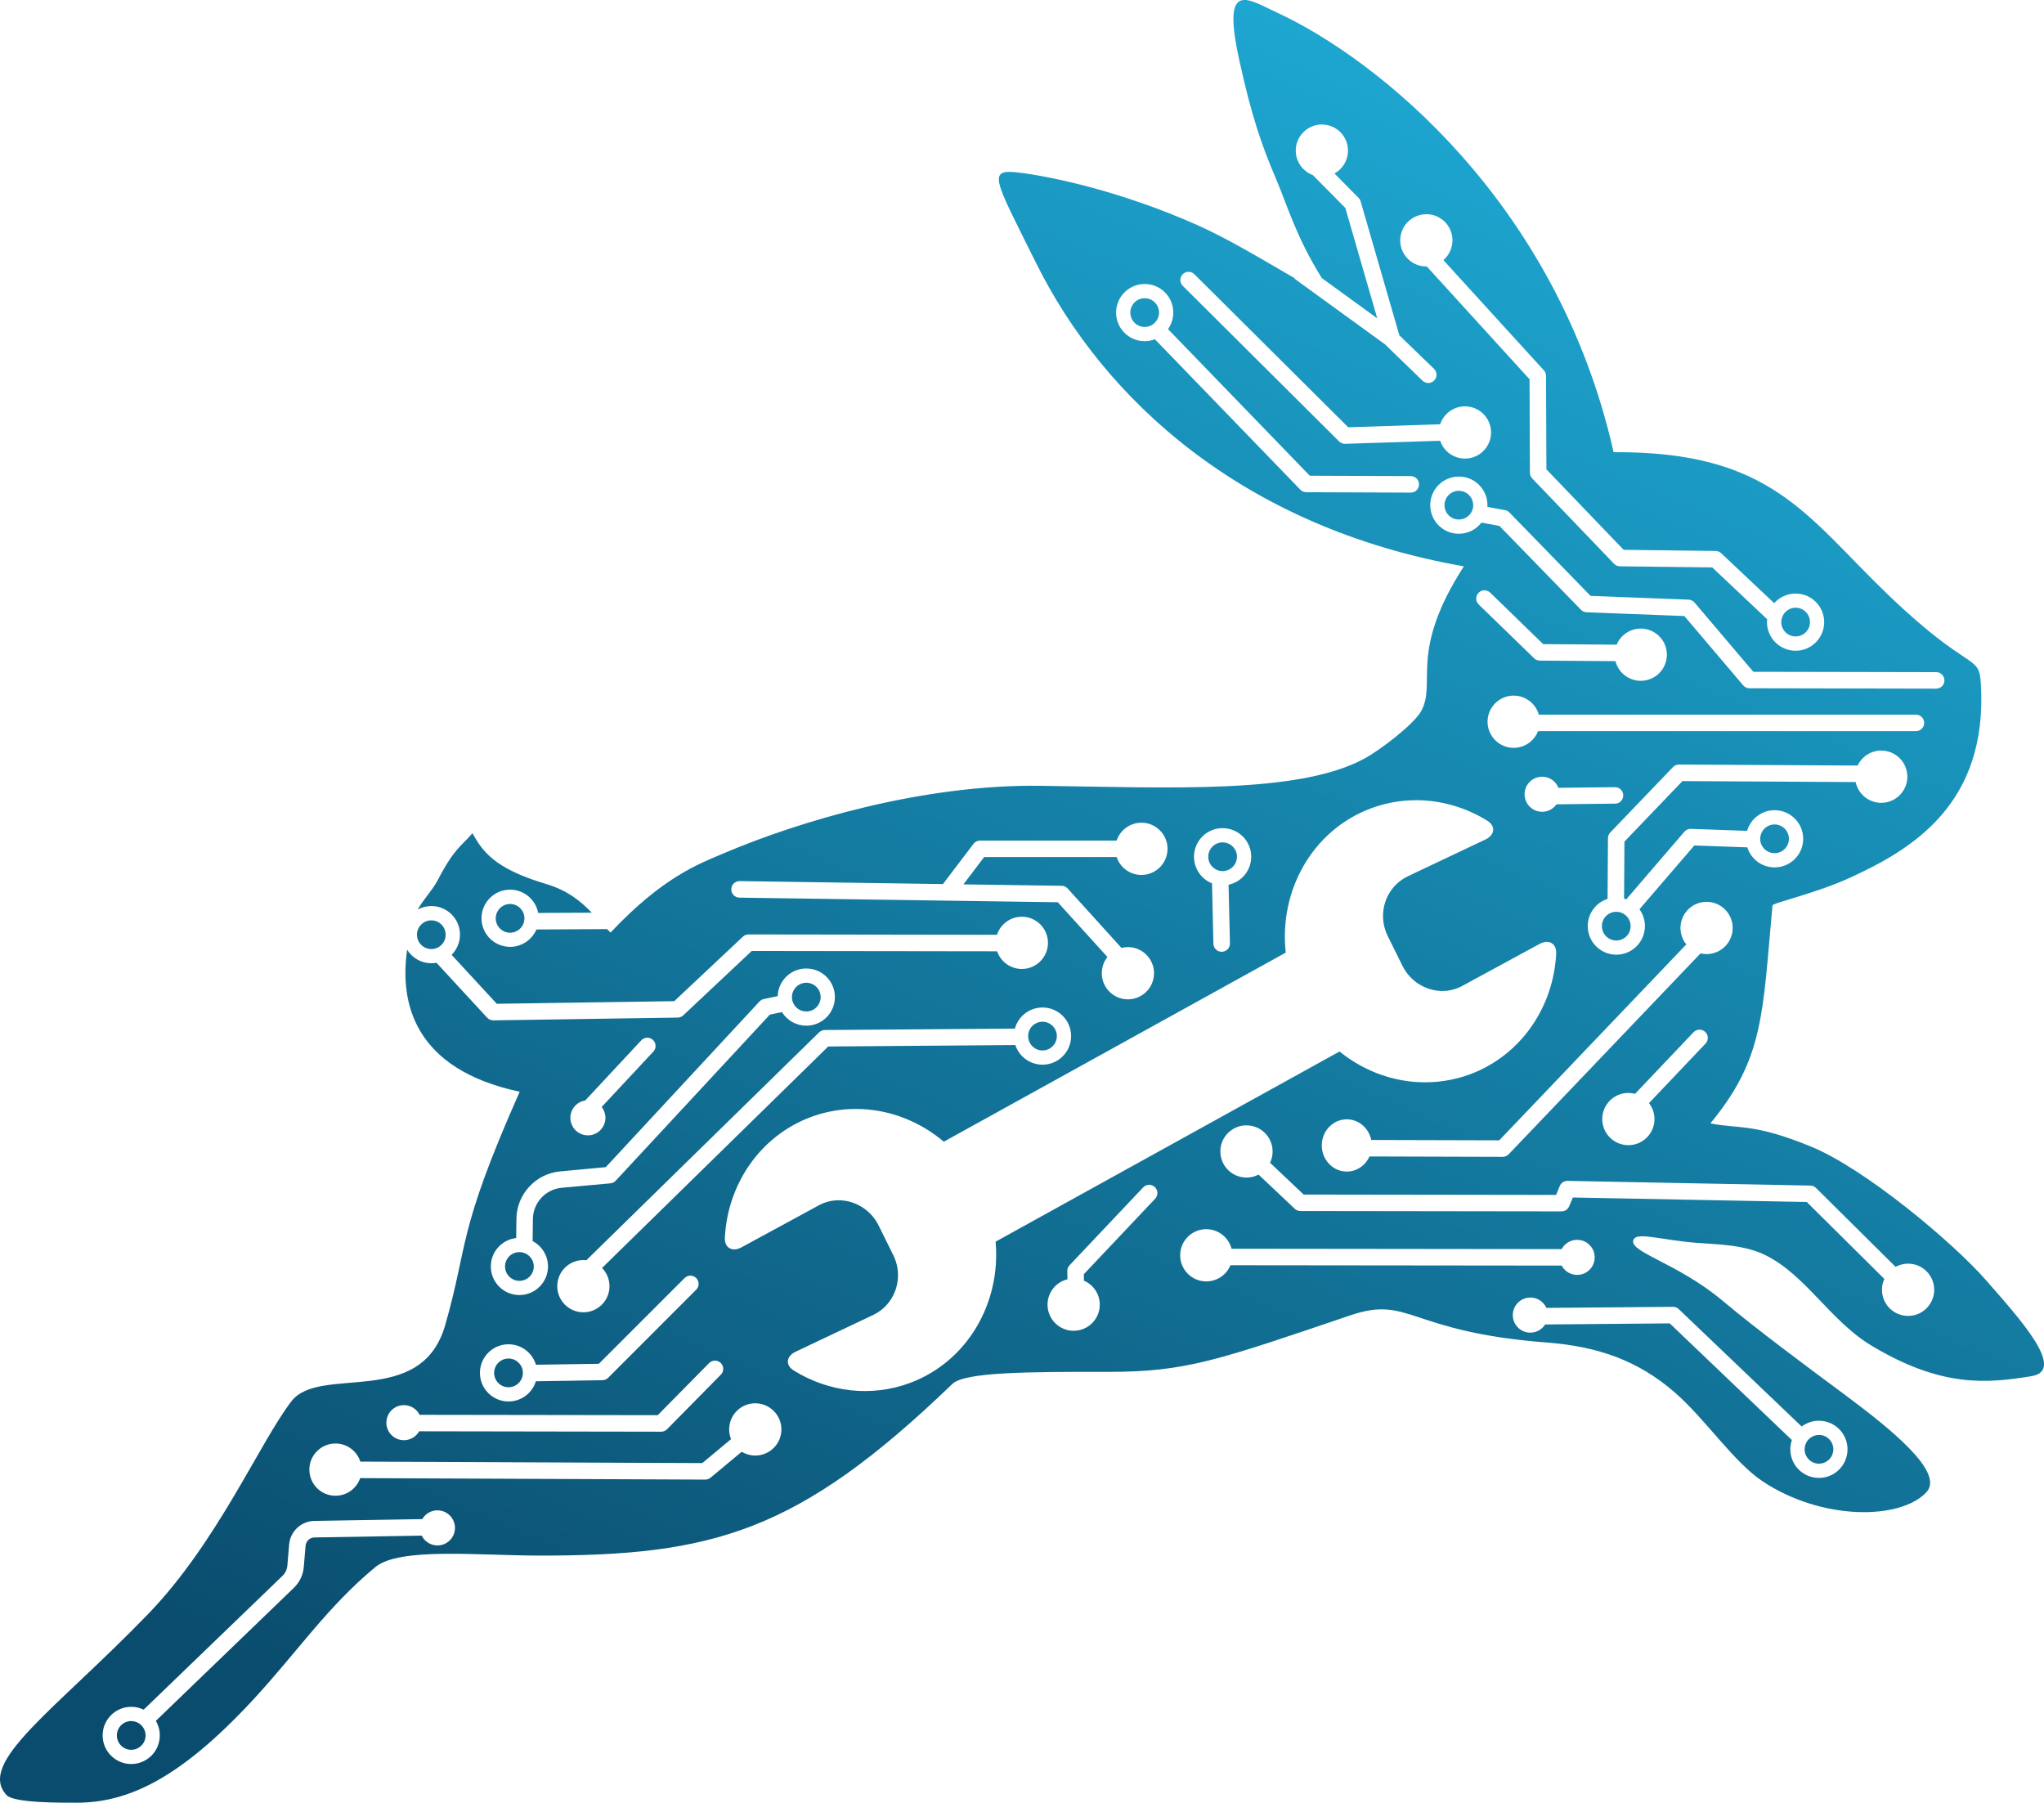
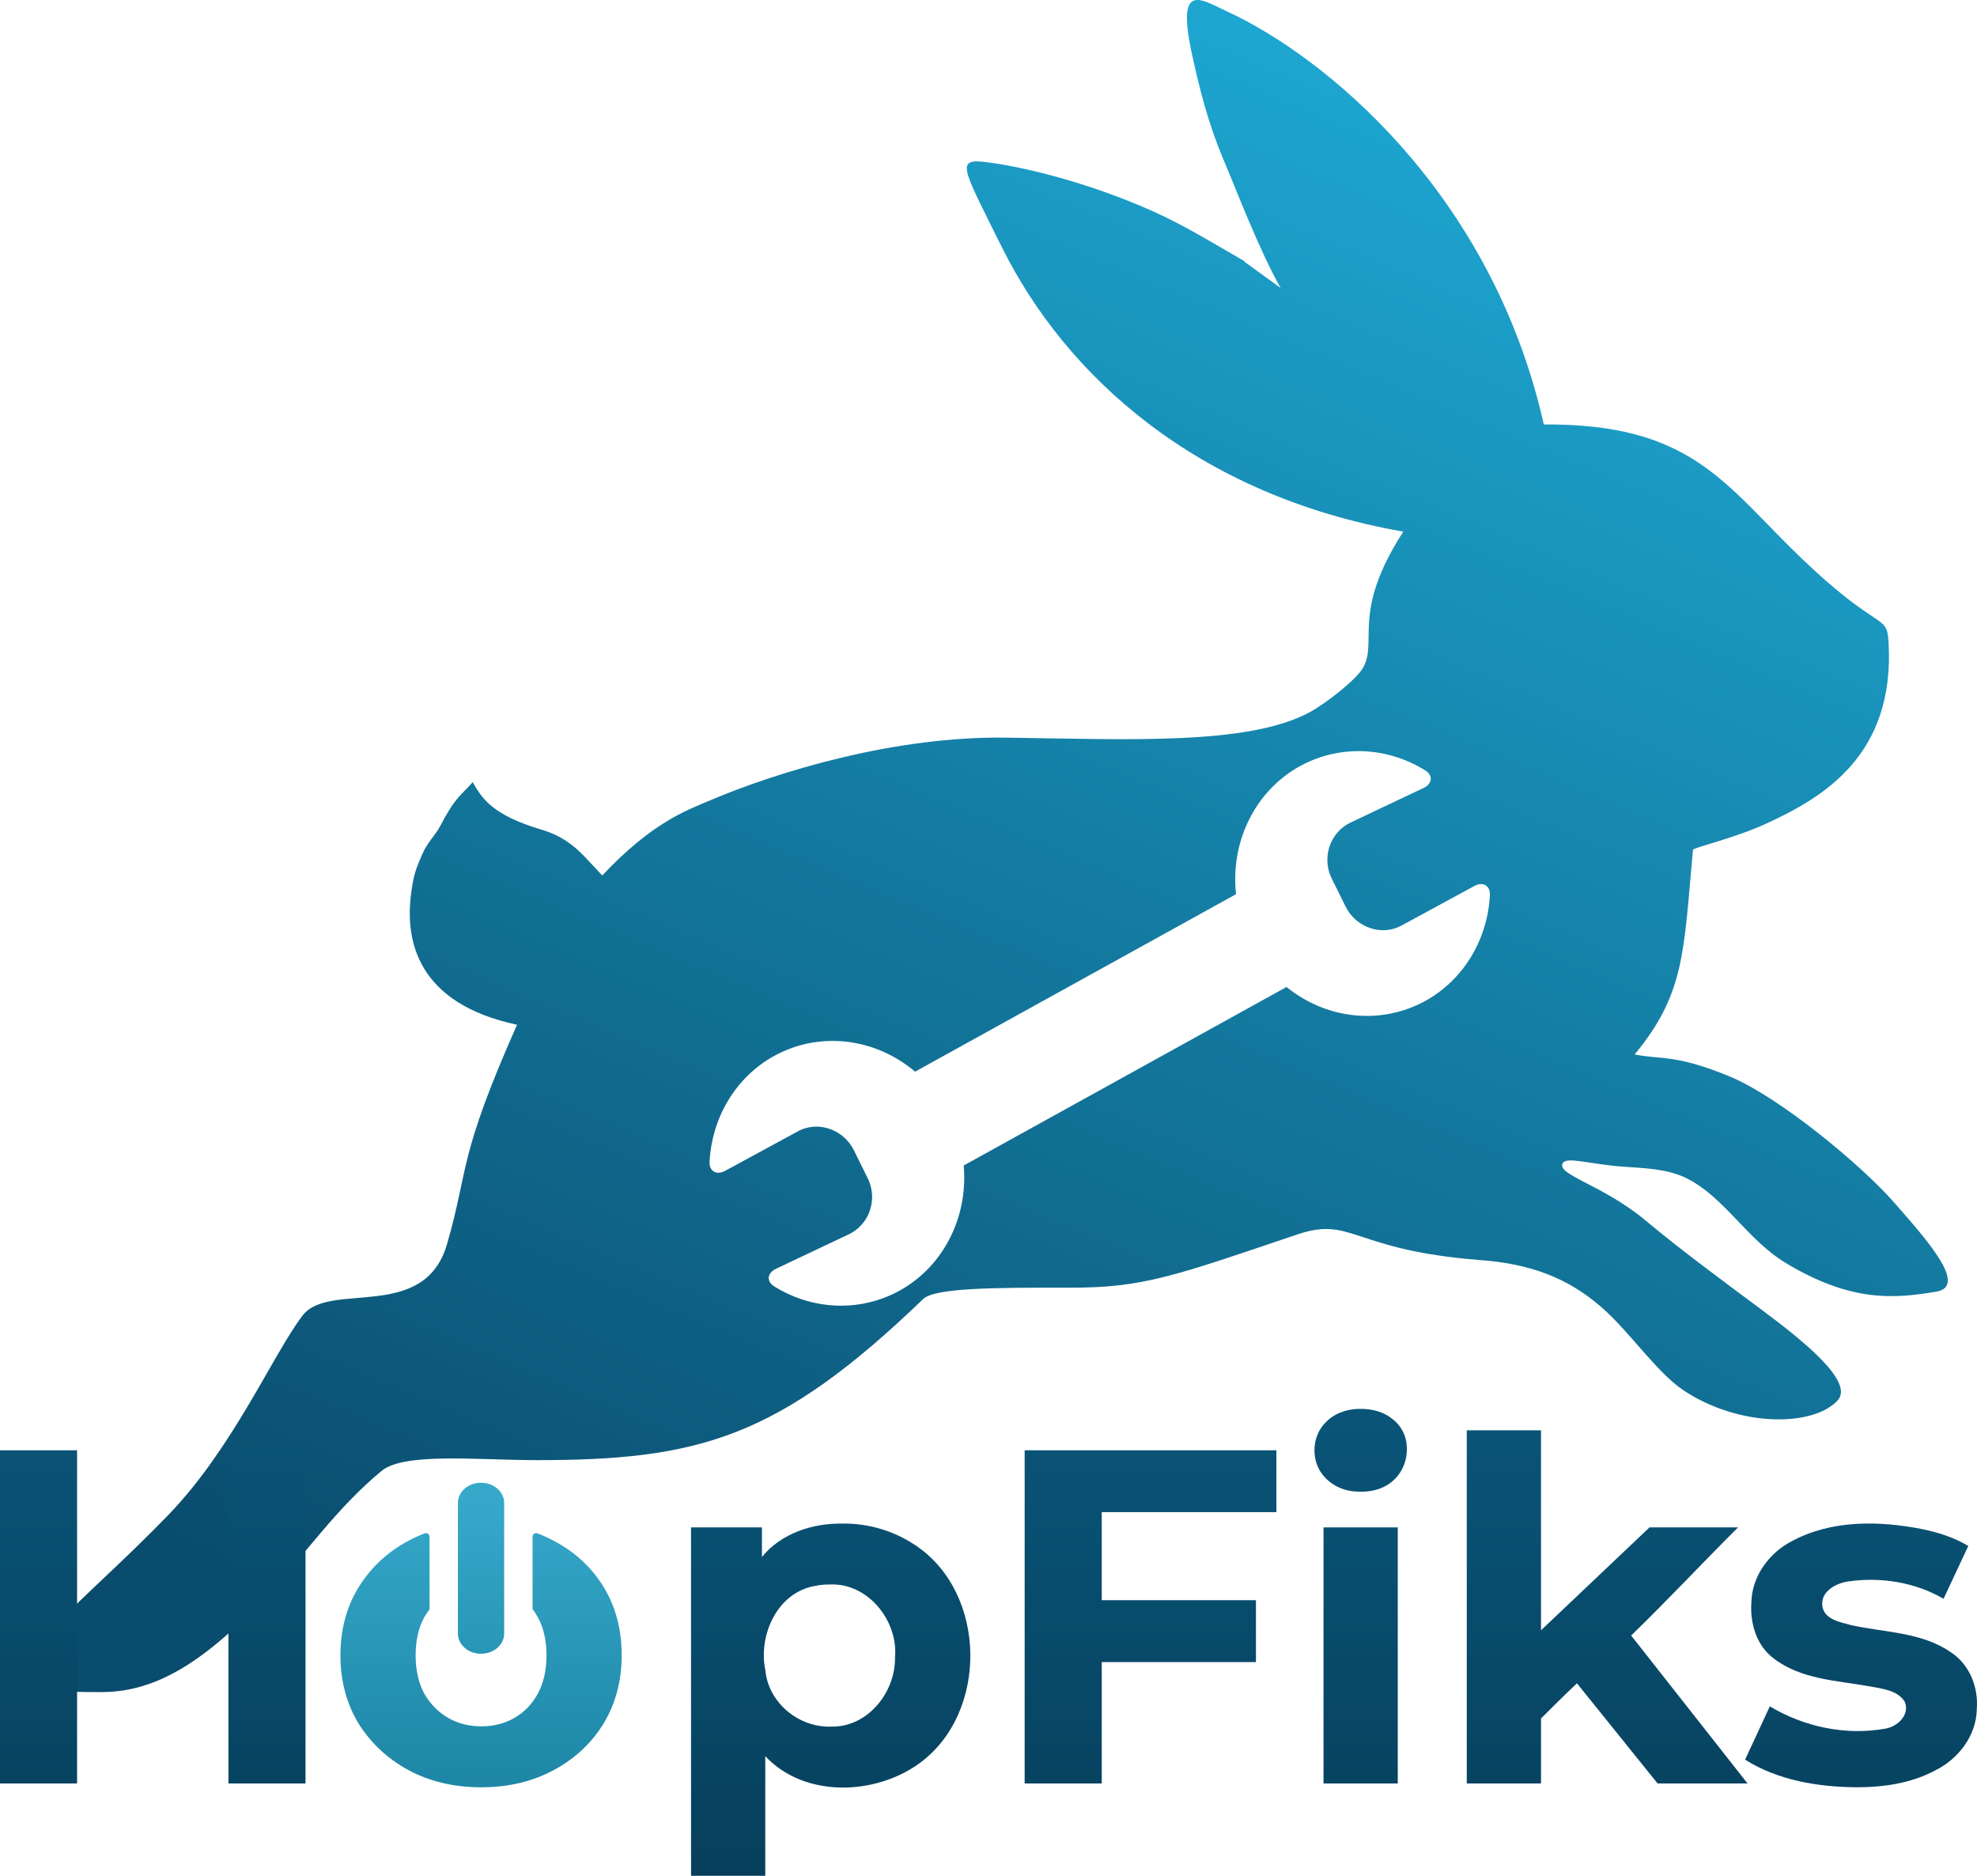
- <svg xmlns="http://www.w3.org/2000/svg" xmlns:xlink="http://www.w3.org/1999/xlink" width="86.717mm" height="76.475mm" viewBox="0 0 86.717 76.475" version="1.1" id="svg1" xml:space="preserve">
+ <svg xmlns="http://www.w3.org/2000/svg" xmlns:xlink="http://www.w3.org/1999/xlink" width="89.359mm" height="84.775mm" viewBox="0 0 89.359 84.775" version="1.1" id="svg1" xml:space="preserve">
  <defs id="defs1">
    <linearGradient id="linearGradient2318">
      <stop style="stop-color:#0a4c6d;stop-opacity:1;" offset="0" id="stop2318" />
      <stop style="stop-color:#1eabd6;stop-opacity:1;" offset="1" id="stop2319" />
    </linearGradient>
+     <linearGradient id="linearGradient72">
+       <stop style="stop-color:#36a9cb;stop-opacity:1;" offset="0" id="stop72" />
+       <stop style="stop-color:#1e87a7;stop-opacity:1;" offset="1" id="stop73" />
+     </linearGradient>
+     <linearGradient id="linearGradient32">
+       <stop style="stop-color:#0d77a6;stop-opacity:1;" offset="0" id="stop32" />
+       <stop style="stop-color:#031d2e;stop-opacity:1;" offset="1" id="stop33" />
+     </linearGradient>
+     <linearGradient xlink:href="#linearGradient32" id="linearGradient33" x1="112.629" y1="113.31" x2="112.629" y2="240.394" gradientUnits="userSpaceOnUse" />
+     <linearGradient xlink:href="#linearGradient72" id="linearGradient73" x1="81.315" y1="167.312" x2="81.315" y2="185.449" gradientUnits="userSpaceOnUse" gradientTransform="translate(-48.68697,-56.28362)" />
    <linearGradient id="linearGradient2319" x1="91.258" y1="134.433" x2="125.141" y2="54.61" gradientUnits="userSpaceOnUse" xlink:href="#linearGradient2318" />
-     <clipPath clipPathUnits="userSpaceOnUse" id="clipPath2319">
-       <path id="path2319" style="opacity:0.5;fill:#ff0000;stroke-width:0.5;stroke-linecap:round;stroke-linejoin:round;paint-order:markers stroke fill" d="m 117.606,56.284 c -0.445,0.026 -0.614,0.586 -0.203,2.483 0.534,2.462 0.991,3.743 1.553,5.054 0.488,1.14 0.871,2.512 1.964,4.259 l 2.351,1.707 -1.354,-4.682 -1.359,-1.375 c -0.006,-0.006 -0.011,-0.012 -0.016,-0.018 -0.436,-0.159 -0.727,-0.574 -0.728,-1.039 0,-0.612 0.496,-1.108 1.108,-1.108 0.612,-5e-6 1.108,0.496 1.108,1.108 7e-5,0.404 -0.22,0.776 -0.573,0.97 l 1.021,1.034 c 0.041,0.041 0.071,0.092 0.088,0.148 l 1.63,5.637 v 5.29e-4 l 0.012,0.043 0.056,0.055 5.3e-4,5.29e-4 1.415,1.369 c 0.138,0.134 0.143,0.355 0.008,0.494 -0.135,0.14 -0.357,0.143 -0.496,0.008 l -1.537,-1.488 c -0.013,-0.013 -0.026,-0.027 -0.037,-0.041 l -5.3e-4,-5.3e-4 -3.795,-2.753 c -0.03,-0.022 -0.056,-0.048 -0.078,-0.078 -1.339,-0.771 -2.753,-1.637 -4.105,-2.239 -3.23,-1.438 -6.178,-2.055 -7.53,-2.223 -1.416,-0.175 -1.116,0.201 0.694,3.843 2.879,5.794 8.779,11.212 18.143,12.856 -2.355,3.649 -1.149,4.92 -1.806,6.131 -0.307,0.566 -1.735,1.656 -2.417,2.026 -2.786,1.513 -8.255,1.226 -13.74,1.152 -4.98,-0.067 -10.214,1.493 -13.439,2.864 -1.065,0.453 -2.577,1.002 -4.8,3.362 -0.121,-0.118 -0.144,-0.147 -0.144,-0.147 l -3.002,0.016 c -0.191,0.447 -0.63,0.737 -1.116,0.737 -0.67,9.8e-5 -1.213,-0.543 -1.213,-1.213 1.8e-4,-0.67 0.543,-1.213 1.213,-1.213 0.583,1.22e-4 1.083,0.415 1.192,0.987 l 2.273,-0.01 c -0.454,-0.471 -1.01,-0.942 -1.934,-1.217 -2.225,-0.662 -2.703,-1.401 -3.128,-2.153 -0.507,0.585 -0.764,0.63 -1.475,1.994 -0.217,0.416 -0.604,0.808 -0.846,1.241 0.178,-0.096 0.377,-0.147 0.579,-0.147 0.67,1.88e-4 1.213,0.543 1.213,1.213 -6.1e-5,0.321 -0.128,0.629 -0.354,0.857 l 1.916,2.076 7.529,-0.111 2.91,-2.735 c 0.065,-0.061 0.151,-0.096 0.24,-0.096 l 10.542,0.016 c 0.148,-0.457 0.574,-0.767 1.054,-0.767 0.612,-6e-6 1.108,0.496 1.108,1.108 0,0.612 -0.496,1.108 -1.108,1.108 -0.474,1.6e-5 -0.895,-0.301 -1.049,-0.75 l -10.409,-0.014 -2.908,2.733 c -0.064,0.059 -0.147,0.093 -0.234,0.094 l -7.822,0.117 c -0.099,0.001 -0.195,-0.04 -0.262,-0.113 l -2.149,-2.329 -0.232,-0.251 0.232,0.251 c -0.072,0.013 -0.144,0.02 -0.217,0.02 -0.419,-5.29e-4 -0.808,-0.217 -1.029,-0.573 -0.321,2.232 0.271,5.06 4.775,6.024 -2.683,6.043 -2.165,6.448 -3.163,9.908 -1.026,3.557 -5.321,1.651 -6.528,3.23 -1.347,1.761 -3.138,5.984 -6.077,9.022 -3.957,4.089 -7.278,6.291 -6.002,7.676 0.317,0.344 2.371,0.321 2.947,0.323 2.202,0.008 4.41,-1.02 7.5,-4.353 1.893,-2.042 3.14,-3.936 5.2,-5.643 1.02,-0.845 4.35,-0.489 6.964,-0.487 7.355,0.005 10.969,-0.978 17.516,-7.282 0.524,-0.505 3.216,-0.518 6.618,-0.512 3.306,0.006 4.691,-0.51 10.277,-2.401 2.515,-0.852 2.455,0.705 8.307,1.155 2.189,0.168 3.885,0.764 5.445,2.118 1.291,1.121 2.5,2.954 3.725,3.77 2.506,1.669 5.842,1.653 6.954,0.46 0.776,-0.833 -1.493,-2.667 -3.478,-4.142 -1.706,-1.268 -3.656,-2.707 -5.175,-3.98 -1.961,-1.644 -4.099,-2.088 -3.757,-2.618 0.185,-0.286 1.193,0.049 2.661,0.165 0.921,0.072 2.023,0.077 2.928,0.528 1.709,0.85 2.746,2.783 4.481,3.828 2.982,1.795 4.923,1.609 6.802,1.298 1.493,-0.247 -0.531,-2.462 -1.922,-4.053 -1.417,-1.622 -5.15,-4.749 -7.448,-5.689 -2.452,-1.002 -3.043,-0.733 -4.259,-0.981 2.281,-2.757 2.21,-4.643 2.634,-9.242 0.01,-0.112 1.828,-0.507 3.299,-1.182 2.571,-1.181 5.861,-3.089 5.54,-8.25 -0.079,-1.27 -0.444,-0.401 -3.929,-3.744 -3.485,-3.343 -4.94,-6.095 -11.651,-6.053 -2.385,-10.599 -10.033,-16.696 -14.298,-18.657 -0.535,-0.246 -1.048,-0.548 -1.394,-0.528 z m 7.748,9.086 h 5.3e-4 c 0.612,2e-6 1.108,0.496 1.108,1.108 5e-5,0.323 -0.141,0.629 -0.385,0.84 l 4.266,4.679 c 0.058,0.064 0.09,0.148 0.089,0.235 l 0.015,3.961 3.276,3.414 3.904,0.049 c 0.088,0.001 0.172,0.035 0.236,0.096 l 2.248,2.118 c 0.23,-0.26 0.561,-0.408 0.908,-0.408 0.67,1.88e-4 1.213,0.543 1.213,1.213 1e-4,0.67 -0.543,1.213 -1.213,1.213 -0.67,9.8e-5 -1.213,-0.543 -1.213,-1.213 -2.2e-4,-0.041 0.002,-0.083 0.006,-0.124 l -2.33,-2.197 -3.916,-0.047 c -0.094,-0.001 -0.183,-0.04 -0.248,-0.107 l -3.473,-3.621 c -0.062,-0.065 -0.098,-0.152 -0.098,-0.242 l -0.015,-3.965 -4.359,-4.784 c -0.007,6.3e-5 -0.014,6.3e-5 -0.021,0 -0.612,-3e-6 -1.107,-0.496 -1.107,-1.108 0,-0.612 0.496,-1.108 1.107,-1.108 z m -10.088,2.445 c 0.092,-2.01e-4 0.181,0.036 0.247,0.101 l 6.526,6.492 3.901,-0.126 c 0.15,-0.454 0.574,-0.761 1.052,-0.761 0.612,-6e-6 1.108,0.496 1.108,1.108 0,0.612 -0.496,1.108 -1.108,1.108 -0.476,7.9e-5 -0.899,-0.304 -1.051,-0.756 l -4.031,0.129 c -0.096,0.003 -0.19,-0.034 -0.258,-0.102 l -6.631,-6.598 c -0.137,-0.136 -0.138,-0.357 -0.002,-0.494 0.065,-0.066 0.154,-0.103 0.247,-0.103 z m -1.861,0.515 c 0.67,1.88e-4 1.213,0.543 1.213,1.213 -6e-5,0.251 -0.078,0.497 -0.224,0.702 l 6.016,6.219 4.286,0.016 c 0.193,0.002 0.348,0.159 0.347,0.352 -2.6e-4,0.194 -0.158,0.35 -0.351,0.349 l -4.432,-0.018 c -0.094,-2.09e-4 -0.184,-0.038 -0.25,-0.105 l -6.171,-6.382 -0.179,-0.185 0.179,0.185 c -0.138,0.053 -0.285,0.08 -0.434,0.081 -0.67,1.06e-4 -1.213,-0.543 -1.213,-1.213 1.9e-4,-0.67 0.543,-1.213 1.213,-1.213 z m 0,0.604 c -0.337,-1.05e-4 -0.61,0.273 -0.61,0.609 -10e-5,0.337 0.273,0.61 0.61,0.61 0.061,-5.29e-4 0.122,-0.01 0.18,-0.028 0.126,-0.039 0.236,-0.118 0.313,-0.225 0.075,-0.104 0.116,-0.228 0.116,-0.357 -1.8e-4,-0.336 -0.273,-0.609 -0.609,-0.609 z m 13.328,7.565 c 0.67,1.83e-4 1.213,0.543 1.213,1.213 7e-5,0.025 -7.9e-4,0.05 -0.002,0.074 l 0.747,0.138 c 0.071,0.013 0.137,0.048 0.188,0.1 l 3.441,3.537 4.16,0.16 c 0.098,0.004 0.191,0.05 0.254,0.125 l 2.492,2.935 7.758,0.015 c 0.194,7.9e-5 0.351,0.158 0.35,0.352 -0.001,0.192 -0.157,0.348 -0.35,0.348 l -7.922,-0.016 c -0.102,-2.35e-4 -0.199,-0.045 -0.266,-0.123 l -2.496,-2.941 -4.147,-0.16 c -0.09,-0.003 -0.175,-0.041 -0.238,-0.105 l -3.461,-3.558 -0.761,-0.14 c -0.23,0.298 -0.584,0.473 -0.961,0.473 -0.67,9.8e-5 -1.213,-0.543 -1.213,-1.213 1.8e-4,-0.67 0.543,-1.213 1.213,-1.213 z m 0,0.604 c -0.336,1.88e-4 -0.609,0.273 -0.609,0.609 -1e-4,0.337 0.273,0.61 0.61,0.61 0.121,-5.29e-4 0.239,-0.037 0.339,-0.104 0.169,-0.113 0.27,-0.302 0.27,-0.505 -5.3e-4,-0.008 -10e-4,-0.016 -0.002,-0.024 -0.013,-0.326 -0.281,-0.584 -0.607,-0.585 z m 1.081,4.222 h 5.3e-4 c 0.093,-0.001 0.182,0.035 0.249,0.099 l 2.248,2.184 3.116,0.023 c 0.172,-0.413 0.576,-0.683 1.023,-0.683 0.612,-5e-6 1.108,0.496 1.108,1.108 0,0.612 -0.496,1.108 -1.108,1.108 -0.506,7.4e-5 -0.948,-0.343 -1.073,-0.833 l -3.212,-0.024 c -0.09,-0.001 -0.176,-0.037 -0.24,-0.1 l -2.35,-2.281 c -0.139,-0.135 -0.143,-0.358 -0.006,-0.496 0.065,-0.066 0.153,-0.104 0.245,-0.105 z m 13.207,0.738 c -0.198,2.65e-4 -0.383,0.097 -0.497,0.258 -0.073,0.103 -0.112,0.225 -0.113,0.351 2.6e-4,0.005 7.9e-4,0.01 0.001,0.015 0.008,0.331 0.278,0.594 0.609,0.595 0.337,-1.82e-4 0.609,-0.273 0.609,-0.61 -1.8e-4,-0.336 -0.273,-0.609 -0.609,-0.609 z m -11.962,3.729 c 0.496,-5.1e-5 0.932,0.33 1.067,0.808 h 16 c 0.193,8.2e-5 0.349,0.156 0.35,0.349 -8e-5,0.193 -0.157,0.35 -0.35,0.35 h -16.033 c -0.165,0.427 -0.576,0.709 -1.034,0.709 -0.612,-3e-6 -1.108,-0.496 -1.108,-1.108 0,-0.612 0.496,-1.108 1.108,-1.108 z m 15.594,2.332 c 0.612,3e-6 1.108,0.496 1.108,1.108 0,0.612 -0.496,1.108 -1.108,1.108 -0.524,1.56e-4 -0.977,-0.367 -1.085,-0.881 l -7.349,-0.041 -2.461,2.568 -0.015,2.417 c 0.031,0.009 0.062,0.019 0.093,0.03 l -0.065,0.076 0.066,-0.076 2.464,-2.868 c 0.069,-0.08 0.171,-0.125 0.278,-0.121 l 2.384,0.085 c 0.15,-0.519 0.625,-0.877 1.166,-0.876 0.67,1.82e-4 1.213,0.543 1.213,1.213 1e-4,0.67 -0.543,1.213 -1.213,1.213 -0.53,6.3e-5 -0.999,-0.344 -1.158,-0.85 l -2.248,-0.08 -2.328,2.707 c 0.151,0.207 0.232,0.457 0.232,0.713 1e-4,0.67 -0.543,1.213 -1.213,1.213 -0.67,1e-4 -1.213,-0.543 -1.213,-1.213 7e-5,-0.526 0.34,-0.993 0.841,-1.154 h 5.3e-4 l 0.017,-2.575 c 2e-5,-0.089 0.034,-0.175 0.096,-0.24 l 2.664,-2.777 c 0.066,-0.069 0.158,-0.108 0.254,-0.107 l 7.578,0.042 c 0.183,-0.388 0.573,-0.636 1.003,-0.636 z m -14.387,1.108 c 0.306,-6.6e-5 0.58,0.187 0.692,0.471 l 2.395,-0.027 c 0.194,-0.003 0.353,0.152 0.356,0.346 0.002,0.194 -0.154,0.352 -0.348,0.353 l -2.486,0.028 c -0.139,0.199 -0.367,0.317 -0.609,0.317 -0.411,0 -0.744,-0.333 -0.744,-0.744 0,-0.411 0.333,-0.744 0.744,-0.744 z m -5.377,0.996 h 5.3e-4 c 1.057,-0.006 2.114,0.291 3.048,0.869 0.37,0.229 0.322,0.609 -0.071,0.796 l -3.292,1.56 c -0.392,0.186 -0.686,0.491 -0.864,0.852 -0.251,0.511 -0.267,1.132 0.005,1.684 l 0.623,1.261 c 0.382,0.774 1.229,1.195 2.031,1.04 h 5.3e-4 c 0.172,-0.033 0.341,-0.093 0.504,-0.181 l 3.287,-1.785 c 0.383,-0.208 0.724,-0.023 0.702,0.412 -0.12,2.31 -1.529,4.327 -3.649,5.117 -0.704,0.262 -1.456,0.376 -2.212,0.335 -1.229,-0.067 -2.387,-0.536 -3.331,-1.299 l -14.591,8.067 c 0.231,2.594 -1.19,5.083 -3.635,5.994 -1.622,0.604 -3.431,0.399 -4.926,-0.527 -0.37,-0.229 -0.322,-0.609 0.071,-0.796 l 3.292,-1.56 c 0.318,-0.151 0.571,-0.38 0.75,-0.653 0.355,-0.542 0.417,-1.257 0.109,-1.882 l -0.623,-1.261 c -0.334,-0.677 -1.024,-1.084 -1.728,-1.071 h -5.3e-4 c -0.273,0.005 -0.549,0.073 -0.807,0.213 l -3.287,1.785 c -0.383,0.208 -0.724,0.023 -0.702,-0.411 0.12,-2.31 1.529,-4.328 3.649,-5.118 0.528,-0.197 1.083,-0.31 1.646,-0.337 0.188,-0.009 0.376,-0.008 0.565,0.002 1.272,0.069 2.468,0.569 3.429,1.381 l 14.506,-8.02 c -0.291,-2.64 1.137,-5.197 3.622,-6.123 0.608,-0.227 1.243,-0.339 1.877,-0.343 z m -11.623,0.955 c 0.612,-5e-6 1.108,0.496 1.108,1.108 0,0.612 -0.496,1.108 -1.108,1.108 -0.477,-6.9e-5 -0.9,-0.305 -1.051,-0.758 h -5.622 l -0.877,1.158 4.165,0.06 c 0.098,0.001 0.19,0.043 0.256,0.115 l 2.282,2.52 c 0.089,-0.023 0.182,-0.034 0.274,-0.034 0.612,0 1.108,0.496 1.108,1.108 0,0.612 -0.496,1.108 -1.108,1.108 -0.612,-2e-6 -1.108,-0.496 -1.108,-1.108 -3e-5,-0.25 0.084,-0.492 0.239,-0.688 L 109.718,94.558 96.212,94.362 c -0.194,-0.002 -0.349,-0.162 -0.346,-0.356 0.002,-0.194 0.162,-0.349 0.356,-0.346 l 8.623,0.126 1.297,-1.706 c 0.066,-0.087 0.168,-0.138 0.278,-0.138 h 5.795 c 0.151,-0.453 0.574,-0.759 1.052,-0.759 z m 26.861,0.074 c -0.236,5.29e-4 -0.451,0.137 -0.551,0.351 -0.038,0.081 -0.058,0.169 -0.059,0.258 2e-5,0.105 0.027,0.208 0.079,0.299 0.108,0.192 0.311,0.311 0.531,0.311 0.337,-1.83e-4 0.609,-0.273 0.609,-0.61 -1.8e-4,-0.336 -0.273,-0.609 -0.609,-0.609 z m -23.416,0.157 c 0.67,1.88e-4 1.213,0.543 1.213,1.213 1.9e-4,0.573 -0.4,1.068 -0.961,1.187 l 0.059,2.487 c 0.004,0.193 -0.149,0.353 -0.342,0.358 -0.194,0.005 -0.355,-0.148 -0.36,-0.342 l -0.059,-2.562 c -0.462,-0.184 -0.764,-0.631 -0.764,-1.128 1.8e-4,-0.67 0.543,-1.213 1.213,-1.213 z m 0,0.604 c -0.337,-9.8e-5 -0.61,0.273 -0.61,0.609 5.3e-4,0.239 0.14,0.455 0.358,0.554 0.079,0.036 0.165,0.055 0.252,0.056 0.038,-5.29e-4 0.076,-0.004 0.113,-0.012 0.288,-0.054 0.496,-0.305 0.497,-0.598 -1.8e-4,-0.336 -0.273,-0.609 -0.609,-0.609 z m 20.532,2.522 c 0.612,2e-6 1.108,0.496 1.108,1.108 0,0.612 -0.496,1.108 -1.108,1.108 -0.086,-1.3e-5 -0.172,-0.01 -0.256,-0.03 l -8.139,8.522 c -0.066,0.07 -0.158,0.109 -0.254,0.11 l -5.653,-0.017 c -0.174,0.391 -0.549,0.641 -0.962,0.641 -0.586,-1.5e-4 -1.061,-0.496 -1.061,-1.108 0,-0.612 0.475,-1.108 1.061,-1.108 0.5,-2e-5 0.933,0.365 1.038,0.876 l 5.43,0.015 7.936,-8.311 c -0.16,-0.197 -0.247,-0.444 -0.247,-0.698 0,-0.612 0.496,-1.108 1.108,-1.108 z m -50.761,0.091 c -0.336,1.88e-4 -0.609,0.273 -0.609,0.609 -1e-4,0.337 0.273,0.61 0.61,0.61 0.251,-5.29e-4 0.475,-0.155 0.566,-0.388 0.028,-0.071 0.042,-0.146 0.043,-0.222 -5.29e-4,-0.019 -0.002,-0.038 -0.004,-0.057 -0.029,-0.312 -0.291,-0.552 -0.605,-0.552 z m 46.93,0.331 c -0.337,-1.01e-4 -0.61,0.273 -0.61,0.609 -1e-4,0.337 0.273,0.61 0.61,0.61 0.337,-1.8e-4 0.609,-0.273 0.609,-0.61 -1.8e-4,-0.336 -0.273,-0.609 -0.609,-0.609 z m -50.271,0.364 c -0.337,-1.06e-4 -0.61,0.273 -0.61,0.609 2.65e-4,0.301 0.221,0.557 0.518,0.602 0.03,0.005 0.061,0.007 0.091,0.008 0.167,-5.29e-4 0.327,-0.069 0.441,-0.191 0.108,-0.113 0.168,-0.263 0.168,-0.419 -1.8e-4,-0.336 -0.273,-0.609 -0.609,-0.609 z m 15.908,2.042 a 1.213,1.213 0 0 1 1.213,1.213 1.213,1.213 0 0 1 -1.213,1.213 1.213,1.213 0 0 1 -1.033,-0.577 l -0.513,0.107 -6.539,7.045 a 0.35,0.35 0 0 1 -0.224,0.112 l -2.067,0.189 c -0.689,0.064 -1.214,0.632 -1.223,1.324 l -0.012,0.938 a 1.213,1.213 0 0 1 0.652,1.075 1.213,1.213 0 0 1 -1.213,1.213 1.213,1.213 0 0 1 -1.213,-1.213 1.213,1.213 0 0 1 1.076,-1.205 l 0.01,-0.815 c 0.013,-1.045 0.817,-1.916 1.857,-2.012 l 1.934,-0.18 6.524,-7.029 a 0.35,0.35 0 0 1 0.186,-0.104 l 0.584,-0.122 a 1.213,1.213 0 0 1 1.213,-1.173 z m -1.213,1.173 0.628,-0.131 a 0.61,0.61 0 0 0 -0.025,0.171 0.61,0.61 0 0 0 0.253,0.495 0.61,0.61 0 0 0 0.357,0.115 0.61,0.61 0 0 0 0.609,-0.61 0.61,0.61 0 0 0 -0.609,-0.609 0.61,0.61 0 0 0 -0.585,0.438 z m 11.234,0.481 a 1.213,1.213 0 0 1 1.213,1.213 1.213,1.213 0 0 1 -1.213,1.213 1.213,1.213 0 0 1 -1.152,-0.832 1.213,1.213 0 0 0 0,-5.3e-4 l -7.939,0.061 -9.595,9.394 a 1.108,1.108 0 0 1 0.315,0.774 1.108,1.108 0 0 1 -1.108,1.108 1.108,1.108 0 0 1 -1.108,-1.108 1.108,1.108 0 0 1 1.108,-1.108 1.108,1.108 0 0 1 0.126,0.007 h 5.29e-4 l 9.873,-9.665 a 0.35,0.35 0 0 1 0.242,-0.101 l 8.066,-0.06 a 1.213,1.213 0 0 1 1.171,-0.895 z m 0,0.604 a 0.61,0.61 0 0 0 -0.531,0.309 0.61,0.61 0 0 0 -0.079,0.3 0.61,0.61 0 0 0 0.107,0.344 0.61,0.61 0 0 0 0.502,0.266 0.61,0.61 0 0 0 0.609,-0.61 0.61,0.61 0 0 0 -0.609,-0.609 z m 27.865,0.336 c 0.093,-0.002 0.183,0.032 0.25,0.096 0.141,0.133 0.147,0.356 0.013,0.496 l -2.397,2.523 v 5.3e-4 c 0.15,0.194 0.231,0.432 0.232,0.677 0,0.612 -0.496,1.108 -1.108,1.108 -0.612,2e-5 -1.108,-0.496 -1.108,-1.108 0,-0.612 0.496,-1.108 1.108,-1.108 0.096,-1.3e-4 0.191,0.012 0.284,0.037 l 2.482,-2.613 c 0.064,-0.067 0.151,-0.106 0.244,-0.109 z m -44.644,0.341 c 0.093,-0.003 0.184,0.031 0.252,0.095 0.141,0.132 0.149,0.353 0.018,0.494 l -2.193,2.35 c 0.103,0.131 0.159,0.293 0.159,0.46 0,0.411 -0.333,0.744 -0.744,0.744 -0.411,0 -0.744,-0.333 -0.744,-0.744 -2.1e-5,-0.367 0.267,-0.679 0.63,-0.735 l -0.194,0.208 0.194,-0.208 2.378,-2.551 c 0.063,-0.068 0.151,-0.109 0.244,-0.112 z m 25.433,3.72 c 0.612,0 1.108,0.496 1.108,1.108 1.3e-4,0.165 -0.037,0.329 -0.108,0.478 l 1.426,1.349 10.707,0.015 0.158,-0.381 c 0.056,-0.133 0.186,-0.218 0.33,-0.215 l 10.303,0.199 c 0.089,0.002 0.175,0.038 0.238,0.101 l 3.375,3.347 c 0.163,-0.089 0.345,-0.135 0.531,-0.135 0.612,-2e-5 1.108,0.496 1.108,1.108 0,0.612 -0.496,1.108 -1.108,1.108 -0.612,0 -1.108,-0.496 -1.108,-1.108 -6e-5,-0.159 0.034,-0.316 0.1,-0.461 l -3.29,-3.263 -9.924,-0.191 -0.157,0.375 c -0.055,0.13 -0.183,0.215 -0.324,0.214 l -11.078,-0.015 c -0.089,-3e-5 -0.175,-0.034 -0.24,-0.096 l -1.534,-1.449 c -0.159,0.083 -0.335,0.126 -0.514,0.126 -0.612,0 -1.108,-0.496 -1.108,-1.108 0,-0.612 0.496,-1.108 1.108,-1.108 z m -4.138,2.521 c 0.093,-0.002 0.183,0.032 0.25,0.096 0.14,0.133 0.146,0.354 0.013,0.494 l -3.027,3.203 0.006,0.273 c 0.407,0.175 0.671,0.575 0.671,1.018 0,0.612 -0.496,1.108 -1.108,1.108 -0.612,-1e-5 -1.108,-0.496 -1.108,-1.108 -8e-5,-0.511 0.349,-0.955 0.845,-1.076 l -0.007,-0.344 c -0.003,-0.092 0.031,-0.181 0.093,-0.248 l 3.127,-3.307 c 0.064,-0.067 0.152,-0.107 0.244,-0.109 z m 2.432,1.883 c 0.504,-3e-5 0.945,0.341 1.072,0.829 l 14.005,0.016 v -5.3e-4 c 0.129,-0.242 0.382,-0.394 0.657,-0.394 0.411,0 0.744,0.333 0.744,0.744 0,0.411 -0.333,0.744 -0.744,0.744 -0.275,10e-5 -0.528,-0.152 -0.657,-0.395 l -14.052,-0.015 c -0.171,0.415 -0.576,0.686 -1.025,0.686 -0.612,0 -1.108,-0.496 -1.108,-1.108 0,-0.612 0.496,-1.108 1.108,-1.108 z m -29.14,0.972 a 0.61,0.61 0 0 0 -0.61,0.609 0.61,0.61 0 0 0 0.61,0.61 0.61,0.61 0 0 0 0.609,-0.61 0.61,0.61 0 0 0 -0.353,-0.551 0.61,0.61 0 0 0 -0.242,-0.057 0.61,0.61 0 0 0 -0.014,-0.001 z m 7.253,0.998 a 0.35,0.35 0 0 1 0.247,0.102 0.35,0.35 0 0 1 0,0.494 l -3.736,3.738 a 0.35,0.35 0 0 1 -0.242,0.102 l -2.825,0.045 a 1.213,1.213 0 0 1 -1.16,0.857 1.213,1.213 0 0 1 -1.213,-1.213 1.213,1.213 0 0 1 1.213,-1.213 1.213,1.213 0 0 1 1.163,0.868 l 2.67,-0.041 3.637,-3.637 a 0.35,0.35 0 0 1 0.247,-0.102 z m 35.636,0.928 c 0.293,1e-5 0.559,0.172 0.679,0.44 l 5.369,-0.045 c 0.092,-0.001 0.18,0.033 0.246,0.096 l 5.216,4.981 c 0.211,-0.159 0.468,-0.246 0.732,-0.245 0.67,1.9e-4 1.213,0.543 1.213,1.213 1e-4,0.67 -0.543,1.213 -1.213,1.213 -0.67,1e-4 -1.213,-0.543 -1.213,-1.213 -2e-5,-0.134 0.022,-0.267 0.066,-0.394 l -5.182,-4.949 -5.285,0.046 c -0.136,0.216 -0.374,0.347 -0.629,0.347 -0.411,0 -0.744,-0.333 -0.744,-0.744 0,-0.411 0.333,-0.744 0.744,-0.744 z m -43.352,2.588 a 0.61,0.61 0 0 0 -0.61,0.609 0.61,0.61 0 0 0 0.61,0.61 0.61,0.61 0 0 0 0.559,-0.368 0.61,0.61 0 0 0 0.051,-0.242 0.61,0.61 0 0 0 -0.044,-0.227 0.61,0.61 0 0 0 -0.565,-0.382 z m 8.756,0.088 a 0.35,0.35 0 0 1 0.249,0.101 0.35,0.35 0 0 1 0.004,0.495 l -2.283,2.316 a 0.35,0.35 0 0 1 -0.25,0.104 l -10.266,-0.017 a 0.744,0.744 0 0 1 -0.648,0.378 0.744,0.744 0 0 1 -0.744,-0.744 0.744,0.744 0 0 1 0.744,-0.744 0.744,0.744 0 0 1 0.666,0.411 l 10.103,0.015 2.178,-2.209 a 0.35,0.35 0 0 1 0.248,-0.105 z m 1.713,1.812 a 1.108,1.108 0 0 1 1.108,1.108 1.108,1.108 0 0 1 -1.108,1.108 1.108,1.108 0 0 1 -0.575,-0.161 l -1.324,1.101 a 0.35,0.35 0 0 1 -0.227,0.08 l -14.636,-0.063 a 1.108,1.108 0 0 1 -1.048,0.748 1.108,1.108 0 0 1 -1.108,-1.108 1.108,1.108 0 0 1 1.108,-1.108 1.108,1.108 0 0 1 1.054,0.768 l 14.507,0.063 1.221,-1.016 0.548,-0.457 -0.548,0.456 a 1.108,1.108 0 0 1 -0.08,-0.413 1.108,1.108 0 0 1 1.108,-1.108 z m 45.127,1.341 c -0.126,2.7e-4 -0.25,0.04 -0.352,0.113 -0.127,0.09 -0.215,0.226 -0.245,0.379 -0.008,0.038 -0.012,0.077 -0.012,0.117 -1e-4,0.337 0.273,0.61 0.61,0.61 0.337,-2e-4 0.609,-0.273 0.609,-0.61 -1.8e-4,-0.336 -0.273,-0.609 -0.609,-0.609 z m -58.611,3.2 a 0.744,0.744 0 0 1 0.744,0.744 0.744,0.744 0 0 1 -0.744,0.744 0.744,0.744 0 0 1 -0.668,-0.416 l -4.544,0.077 c -0.204,0.003 -0.366,0.154 -0.383,0.357 l -0.076,0.899 c -0.028,0.334 -0.177,0.647 -0.418,0.879 l -5.858,5.646 a 1.213,1.213 0 0 1 0.168,0.617 1.213,1.213 0 0 1 -1.213,1.213 1.213,1.213 0 0 1 -1.213,-1.213 1.213,1.213 0 0 1 1.213,-1.213 1.213,1.213 0 0 1 0.528,0.121 l 5.889,-5.676 c 0.119,-0.115 0.193,-0.269 0.207,-0.434 l 0.076,-0.899 c 0.047,-0.555 0.511,-0.988 1.068,-0.998 l 4.58,-0.077 a 0.744,0.744 0 0 1 0.644,-0.372 z m -12.991,8.938 a 0.61,0.61 0 0 0 -0.61,0.609 0.61,0.61 0 0 0 0.61,0.61 0.61,0.61 0 0 0 0.609,-0.61 0.61,0.61 0 0 0 -0.064,-0.267 0.61,0.61 0 0 0 -0.354,-0.31 0.61,0.61 0 0 0 -0.192,-0.033 z" />
+     <linearGradient xlink:href="#linearGradient32" id="linearGradient17" gradientUnits="userSpaceOnUse" x1="112.629" y1="113.31" x2="112.629" y2="240.394" />
+     <linearGradient xlink:href="#linearGradient32" id="linearGradient18" gradientUnits="userSpaceOnUse" x1="112.629" y1="113.31" x2="112.629" y2="240.394" />
+     <linearGradient xlink:href="#linearGradient32" id="linearGradient19" gradientUnits="userSpaceOnUse" x1="112.629" y1="113.31" x2="112.629" y2="240.394" />
+     <linearGradient xlink:href="#linearGradient32" id="linearGradient20" gradientUnits="userSpaceOnUse" x1="112.629" y1="113.31" x2="112.629" y2="240.394" />
+     <linearGradient xlink:href="#linearGradient32" id="linearGradient21" gradientUnits="userSpaceOnUse" x1="112.629" y1="113.31" x2="112.629" y2="240.394" />
+     <linearGradient xlink:href="#linearGradient32" id="linearGradient22" gradientUnits="userSpaceOnUse" x1="112.629" y1="113.31" x2="112.629" y2="240.394" />
+     <linearGradient xlink:href="#linearGradient72" id="linearGradient23" gradientUnits="userSpaceOnUse" gradientTransform="translate(-48.68697,-56.28362)" x1="81.315" y1="167.312" x2="81.315" y2="185.449" />
+     <clipPath clipPathUnits="userSpaceOnUse" id="clipPath23">
+       <path d="m 117.606,56.285 c -0.445,0.026 -0.614,0.586 -0.203,2.483 0.534,2.462 0.991,3.743 1.553,5.054 0.445,1.039 1.444,3.689 2.445,5.474 l -1.578,-1.144 c -0.03,-0.022 -0.056,-0.048 -0.078,-0.078 -1.339,-0.771 -2.753,-1.637 -4.105,-2.239 -3.23,-1.438 -6.178,-2.055 -7.53,-2.223 -1.416,-0.175 -1.116,0.201 0.694,3.843 2.879,5.794 8.779,11.212 18.143,12.856 -2.355,3.649 -1.149,4.92 -1.806,6.131 -0.307,0.566 -1.735,1.656 -2.417,2.026 -2.786,1.513 -8.255,1.226 -13.74,1.152 -4.98,-0.067 -10.214,1.493 -13.439,2.864 -1.065,0.453 -2.577,1.002 -4.8,3.362 -0.121,-0.118 -0.144,-0.147 -0.144,-0.147 l -0.653,-0.697 c -0.454,-0.471 -1.01,-0.942 -1.934,-1.217 -2.225,-0.662 -2.703,-1.401 -3.128,-2.153 -0.507,0.585 -0.764,0.63 -1.475,1.994 -0.217,0.416 -0.573,0.716 -0.811,1.276 -0.239,0.56 -0.382,0.869 -0.485,1.671 -0.321,2.232 0.271,5.06 4.775,6.024 -2.683,6.043 -2.165,6.448 -3.163,9.908 -1.026,3.557 -5.321,1.651 -6.528,3.23 -1.347,1.761 -3.138,5.984 -6.077,9.022 -3.957,4.089 -7.278,6.291 -6.002,7.676 0.317,0.344 2.371,0.321 2.947,0.323 2.202,0.008 4.41,-1.02 7.5,-4.353 1.893,-2.042 3.14,-3.936 5.2,-5.643 1.02,-0.845 4.35,-0.489 6.964,-0.487 7.355,0.005 10.969,-0.978 17.516,-7.282 0.524,-0.505 3.216,-0.518 6.618,-0.512 3.306,0.006 4.69,-0.51 10.277,-2.401 2.515,-0.852 2.455,0.705 8.307,1.155 2.189,0.168 3.885,0.764 5.445,2.118 1.291,1.121 2.5,2.954 3.725,3.77 2.506,1.669 5.842,1.653 6.954,0.46 0.776,-0.833 -1.493,-2.667 -3.478,-4.142 -1.706,-1.268 -3.656,-2.707 -5.175,-3.98 -1.961,-1.644 -4.099,-2.088 -3.757,-2.618 0.185,-0.286 1.193,0.049 2.661,0.165 0.921,0.072 2.023,0.077 2.928,0.528 1.709,0.85 2.746,2.783 4.481,3.828 2.982,1.795 4.923,1.609 6.802,1.298 1.493,-0.247 -0.531,-2.462 -1.922,-4.053 -1.417,-1.622 -5.15,-4.749 -7.448,-5.689 -2.452,-1.002 -3.043,-0.733 -4.259,-0.981 2.281,-2.757 2.21,-4.643 2.634,-9.242 0.01,-0.112 1.828,-0.507 3.299,-1.182 2.571,-1.181 5.861,-3.089 5.54,-8.25 -0.079,-1.27 -0.444,-0.401 -3.929,-3.744 -3.486,-3.343 -4.94,-6.095 -11.651,-6.053 -2.385,-10.599 -10.034,-16.696 -14.298,-18.657 -0.535,-0.246 -1.048,-0.548 -1.394,-0.528 z m 7.282,33.944 h 5.3e-4 c 1.057,-0.006 2.114,0.291 3.048,0.869 0.37,0.229 0.322,0.609 -0.071,0.796 l -3.292,1.56 c -0.392,0.186 -0.686,0.491 -0.864,0.852 -0.251,0.511 -0.267,1.132 0.005,1.684 l 0.623,1.261 c 0.382,0.774 1.229,1.195 2.031,1.04 h 5.3e-4 c 0.172,-0.033 0.341,-0.093 0.504,-0.181 l 3.287,-1.785 c 0.383,-0.208 0.724,-0.023 0.702,0.412 -0.12,2.31 -1.529,4.327 -3.649,5.117 -0.704,0.262 -1.456,0.376 -2.212,0.335 -1.229,-0.067 -2.387,-0.536 -3.331,-1.299 l -14.591,8.067 c 0.231,2.594 -1.19,5.083 -3.635,5.994 -1.622,0.604 -3.431,0.399 -4.926,-0.527 -0.37,-0.229 -0.322,-0.609 0.071,-0.796 l 3.292,-1.56 c 0.318,-0.151 0.571,-0.38 0.75,-0.653 0.355,-0.542 0.417,-1.257 0.109,-1.882 l -0.623,-1.261 c -0.334,-0.677 -1.024,-1.084 -1.728,-1.071 h -5.3e-4 c -0.273,0.005 -0.549,0.073 -0.807,0.213 l -3.287,1.785 c -0.383,0.208 -0.724,0.023 -0.702,-0.411 0.12,-2.31 1.529,-4.328 3.649,-5.118 0.528,-0.197 1.083,-0.31 1.646,-0.337 0.188,-0.009 0.376,-0.008 0.565,0.002 1.272,0.069 2.468,0.569 3.429,1.381 l 14.506,-8.02 c -0.291,-2.64 1.137,-5.197 3.622,-6.123 0.608,-0.227 1.243,-0.339 1.877,-0.343 z" style="opacity:0.5;fill:#ff0000;stroke-width:0.5;stroke-linecap:round;stroke-linejoin:round;paint-order:markers stroke fill" id="path23" />
    </clipPath>
  </defs>
-   <path id="rect2318" clip-path="url(#clipPath2319)" style="fill:url(#linearGradient2319);stroke-width:0.7;stroke-linecap:round;stroke-linejoin:round;paint-order:markers stroke fill" d="m 64.841,56.284 c 0,25.492 0,50.984 0,76.475 28.906,0 57.811,0 86.717,0 0,-25.492 0,-50.984 0,-76.475 -28.906,0 -57.811,0 -86.717,0 z" transform="translate(-64.84124,-56.28351)" />
+   <path id="rect2318" clip-path="url(#clipPath23)" style="fill:url(#linearGradient2319);stroke-width:0.7;stroke-linecap:round;stroke-linejoin:round;paint-order:markers stroke fill" d="m 64.841,56.284 v 76.475 h 86.717 V 56.284 Z" transform="translate(-63.52004,-56.28356)" />
+   <g id="g17" transform="matrix(0.7030981,0,0,0.7030981,-1.198282,-10.54721)" style="stroke-width:1.422">
+     <path id="path27" clip-path="none" style="fill:url(#linearGradient17);stroke-width:0.094;stroke-linecap:round;stroke-linejoin:round;paint-order:markers stroke fill" d="m 168.363,169.241 c -1.419,0.091 -2.809,0.42 -4.076,1.101 -1.461,0.748 -2.565,2.239 -2.61,3.911 -0.103,1.344 0.313,2.794 1.428,3.63 1.77,1.366 4.097,1.423 6.21,1.802 0.781,0.152 1.759,0.249 2.22,0.98 0.354,0.852 -0.478,1.619 -1.269,1.737 -2.529,0.453 -5.21,-0.118 -7.404,-1.436 -0.53,1.142 -1.061,2.284 -1.591,3.426 2.111,1.33 4.67,1.751 7.129,1.775 1.75,0.002 3.548,-0.249 5.107,-1.09 1.489,-0.741 2.641,-2.247 2.66,-3.951 0.001,-0.018 0.002,-0.036 0.004,-0.054 0.012,-0.186 0.012,-0.372 0,-0.558 -0.077,-1.194 -0.648,-2.356 -1.668,-3.022 -1.889,-1.313 -4.266,-1.264 -6.427,-1.75 -0.704,-0.191 -1.725,-0.363 -1.84,-1.236 -0.113,-0.936 0.885,-1.461 1.674,-1.57 2.08,-0.3 4.295,0.05 6.119,1.116 0.53,-1.132 1.061,-2.264 1.591,-3.396 -0.923,-0.555 -1.965,-0.879 -3.015,-1.093 -1.377,-0.268 -2.824,-0.413 -4.242,-0.322 z" transform="translate(-47.38198,-56.28351)" />
+     <path id="path21" clip-path="none" style="fill:url(#linearGradient18);stroke-width:0.094;stroke-linecap:round;stroke-linejoin:round;paint-order:markers stroke fill" d="m 143.379,163.222 v 22.701 h 4.773 v -4.18 c 0.765,-0.759 1.526,-1.522 2.31,-2.259 1.728,2.146 3.457,4.293 5.185,6.439 h 5.782 c -2.494,-3.17 -4.988,-6.34 -7.482,-9.51 2.339,-2.266 4.562,-4.652 6.87,-6.95 h -5.691 c -2.325,2.205 -4.65,4.409 -6.975,6.614 v -12.856 z" transform="translate(-47.38198,-56.28351)" />
+     <path id="path20" clip-path="none" style="fill:url(#linearGradient19);stroke-width:0.094;stroke-linecap:round;stroke-linejoin:round;paint-order:markers stroke fill" d="m 136.44,161.845 c -0.805,0.013 -1.624,0.306 -2.172,0.912 -0.749,0.769 -0.883,2.026 -0.387,2.965 0.439,0.819 1.321,1.347 2.239,1.425 0.907,0.095 1.908,-0.083 2.58,-0.743 0.591,-0.545 0.878,-1.367 0.821,-2.163 -0.025,-0.686 -0.379,-1.338 -0.926,-1.75 -0.554,-0.453 -1.276,-0.641 -1.982,-0.645 z" transform="translate(-47.38198,-56.28351)" />
+     <path id="path19" clip-path="none" style="fill:url(#linearGradient20);stroke-width:0.094;stroke-linecap:round;stroke-linejoin:round;paint-order:markers stroke fill" d="m 134.17,169.463 v 16.46 h 4.773 v -16.46 z" transform="translate(-47.38198,-56.28351)" />
+     <path id="path18" clip-path="none" style="fill:url(#linearGradient21);stroke-width:0.094;stroke-linecap:round;stroke-linejoin:round;paint-order:markers stroke fill" d="m 114.957,164.507 v 21.416 h 4.956 v -7.802 h 9.913 v -3.978 h -9.913 v -5.66 h 11.228 v -3.977 z" transform="translate(-47.38198,-56.28351)" />
+     <path id="path16" clip-path="none" style="fill:url(#linearGradient22);stroke-width:0.094;stroke-linecap:round;stroke-linejoin:round;paint-order:markers stroke fill" d="m 103.239,169.218 c -1.909,-0.032 -3.938,0.624 -5.171,2.146 v -1.901 h -4.558 v 22.395 h 4.773 v -7.689 c 2.524,2.694 7.067,2.529 9.916,0.451 4.468,-3.258 4.338,-10.994 -0.301,-14.032 -1.368,-0.912 -3.015,-1.395 -4.659,-1.37 z m -0.826,3.916 c 2.457,-0.129 4.418,2.32 4.211,4.681 0.033,2.242 -1.747,4.501 -4.099,4.452 -2.067,0.083 -4.043,-1.521 -4.235,-3.612 -0.476,-2.262 0.769,-5.032 3.218,-5.435 0.298,-0.06 0.602,-0.089 0.905,-0.086 z" transform="translate(-47.38198,-56.28351)" />
+     <path id="rect31" clip-path="none" style="fill:url(#linearGradient33);stroke-width:0.094;stroke-linecap:round;stroke-linejoin:round;paint-order:markers stroke fill" d="m 49.086,164.507 v 21.416 h 4.956 v -8.781 l 9.729,-4.191 v 12.972 h 4.956 v -21.416 h -4.956 v 8.444 l -9.729,4.191 0,-12.635 z" transform="translate(-47.38198,-56.28351)" />
+     <path d="m 32.695,129.885 c 1.713,-0.007 3.246,-0.375 4.599,-1.102 1.367,-0.734 2.438,-1.734 3.213,-2.998 0.775,-1.285 1.162,-2.743 1.162,-4.375 0,-1.673 -0.387,-3.141 -1.162,-4.405 -0.775,-1.265 -1.846,-2.254 -3.213,-2.968 -0.329,-0.177 -0.668,-0.332 -1.018,-0.466 -0.184,-0.07 -0.335,0.038 -0.335,0.235 v 4.622 c 0.125,0.166 0.24,0.344 0.344,0.535 0.367,0.673 0.551,1.489 0.551,2.447 0,0.938 -0.184,1.754 -0.551,2.447 -0.367,0.673 -0.867,1.194 -1.499,1.561 -0.632,0.367 -1.346,0.55 -2.141,0.55 -0.795,0 -1.509,-0.183 -2.141,-0.55 -0.632,-0.367 -1.142,-0.888 -1.53,-1.561 -0.367,-0.693 -0.551,-1.509 -0.551,-2.447 0,-0.959 0.184,-1.774 0.551,-2.447 0.105,-0.182 0.221,-0.352 0.344,-0.512 v -4.644 c 0,-0.197 -0.152,-0.306 -0.335,-0.236 -0.351,0.134 -0.69,0.289 -1.018,0.466 -1.346,0.714 -2.417,1.713 -3.213,2.998 -0.775,1.265 -1.162,2.723 -1.162,4.375 0,1.632 0.387,3.09 1.162,4.375 0.795,1.265 1.867,2.264 3.213,2.998 1.353,0.727 2.895,1.094 4.628,1.102 z" style="fill:url(#linearGradient23);stroke-width:0.094;stroke-linecap:round;stroke-linejoin:round;paint-order:markers stroke fill" id="path11" />
+     <path d="m 32.608,110.31 c -0.815,0.009 -1.467,0.585 -1.467,1.299 v 8.393 c 0,0.72 0.663,1.299 1.487,1.299 0.824,0 1.487,-0.579 1.487,-1.299 v -8.393 c 0,-0.714 -0.653,-1.29 -1.468,-1.299 z" style="fill:url(#linearGradient73);stroke-width:0.094;stroke-linecap:round;stroke-linejoin:round;paint-order:markers stroke fill" id="path10" />
+   </g>
</svg>
